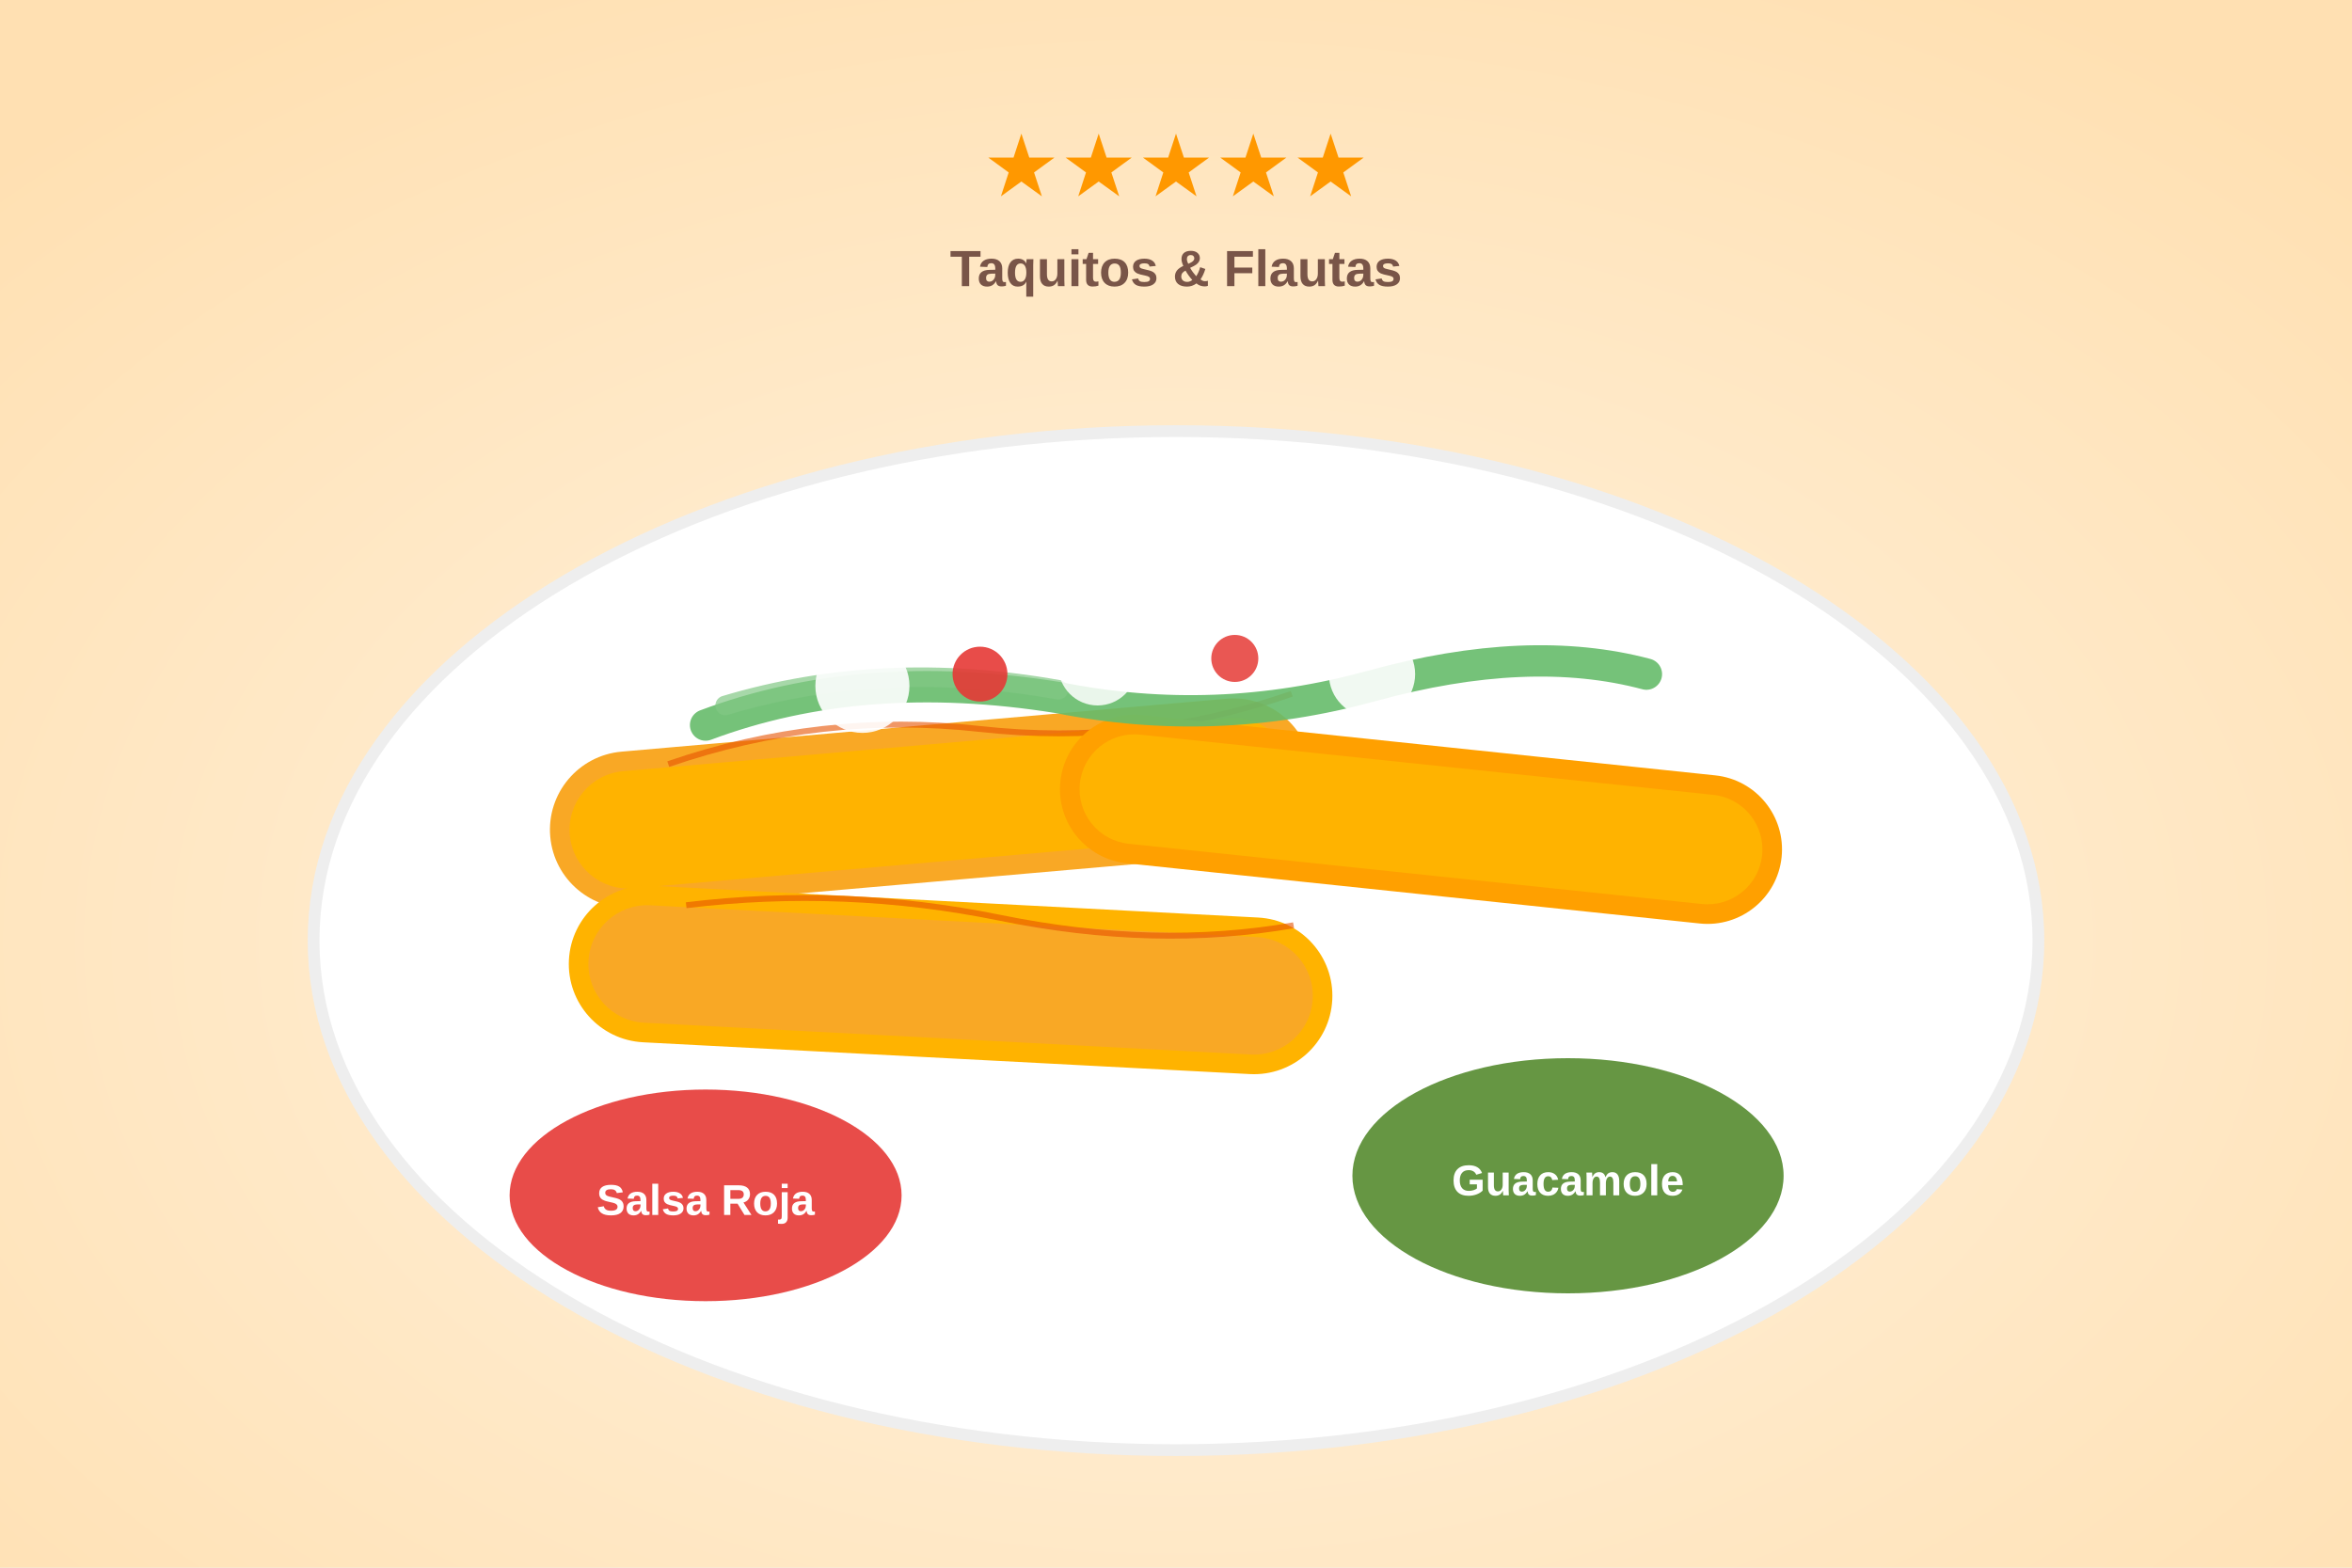
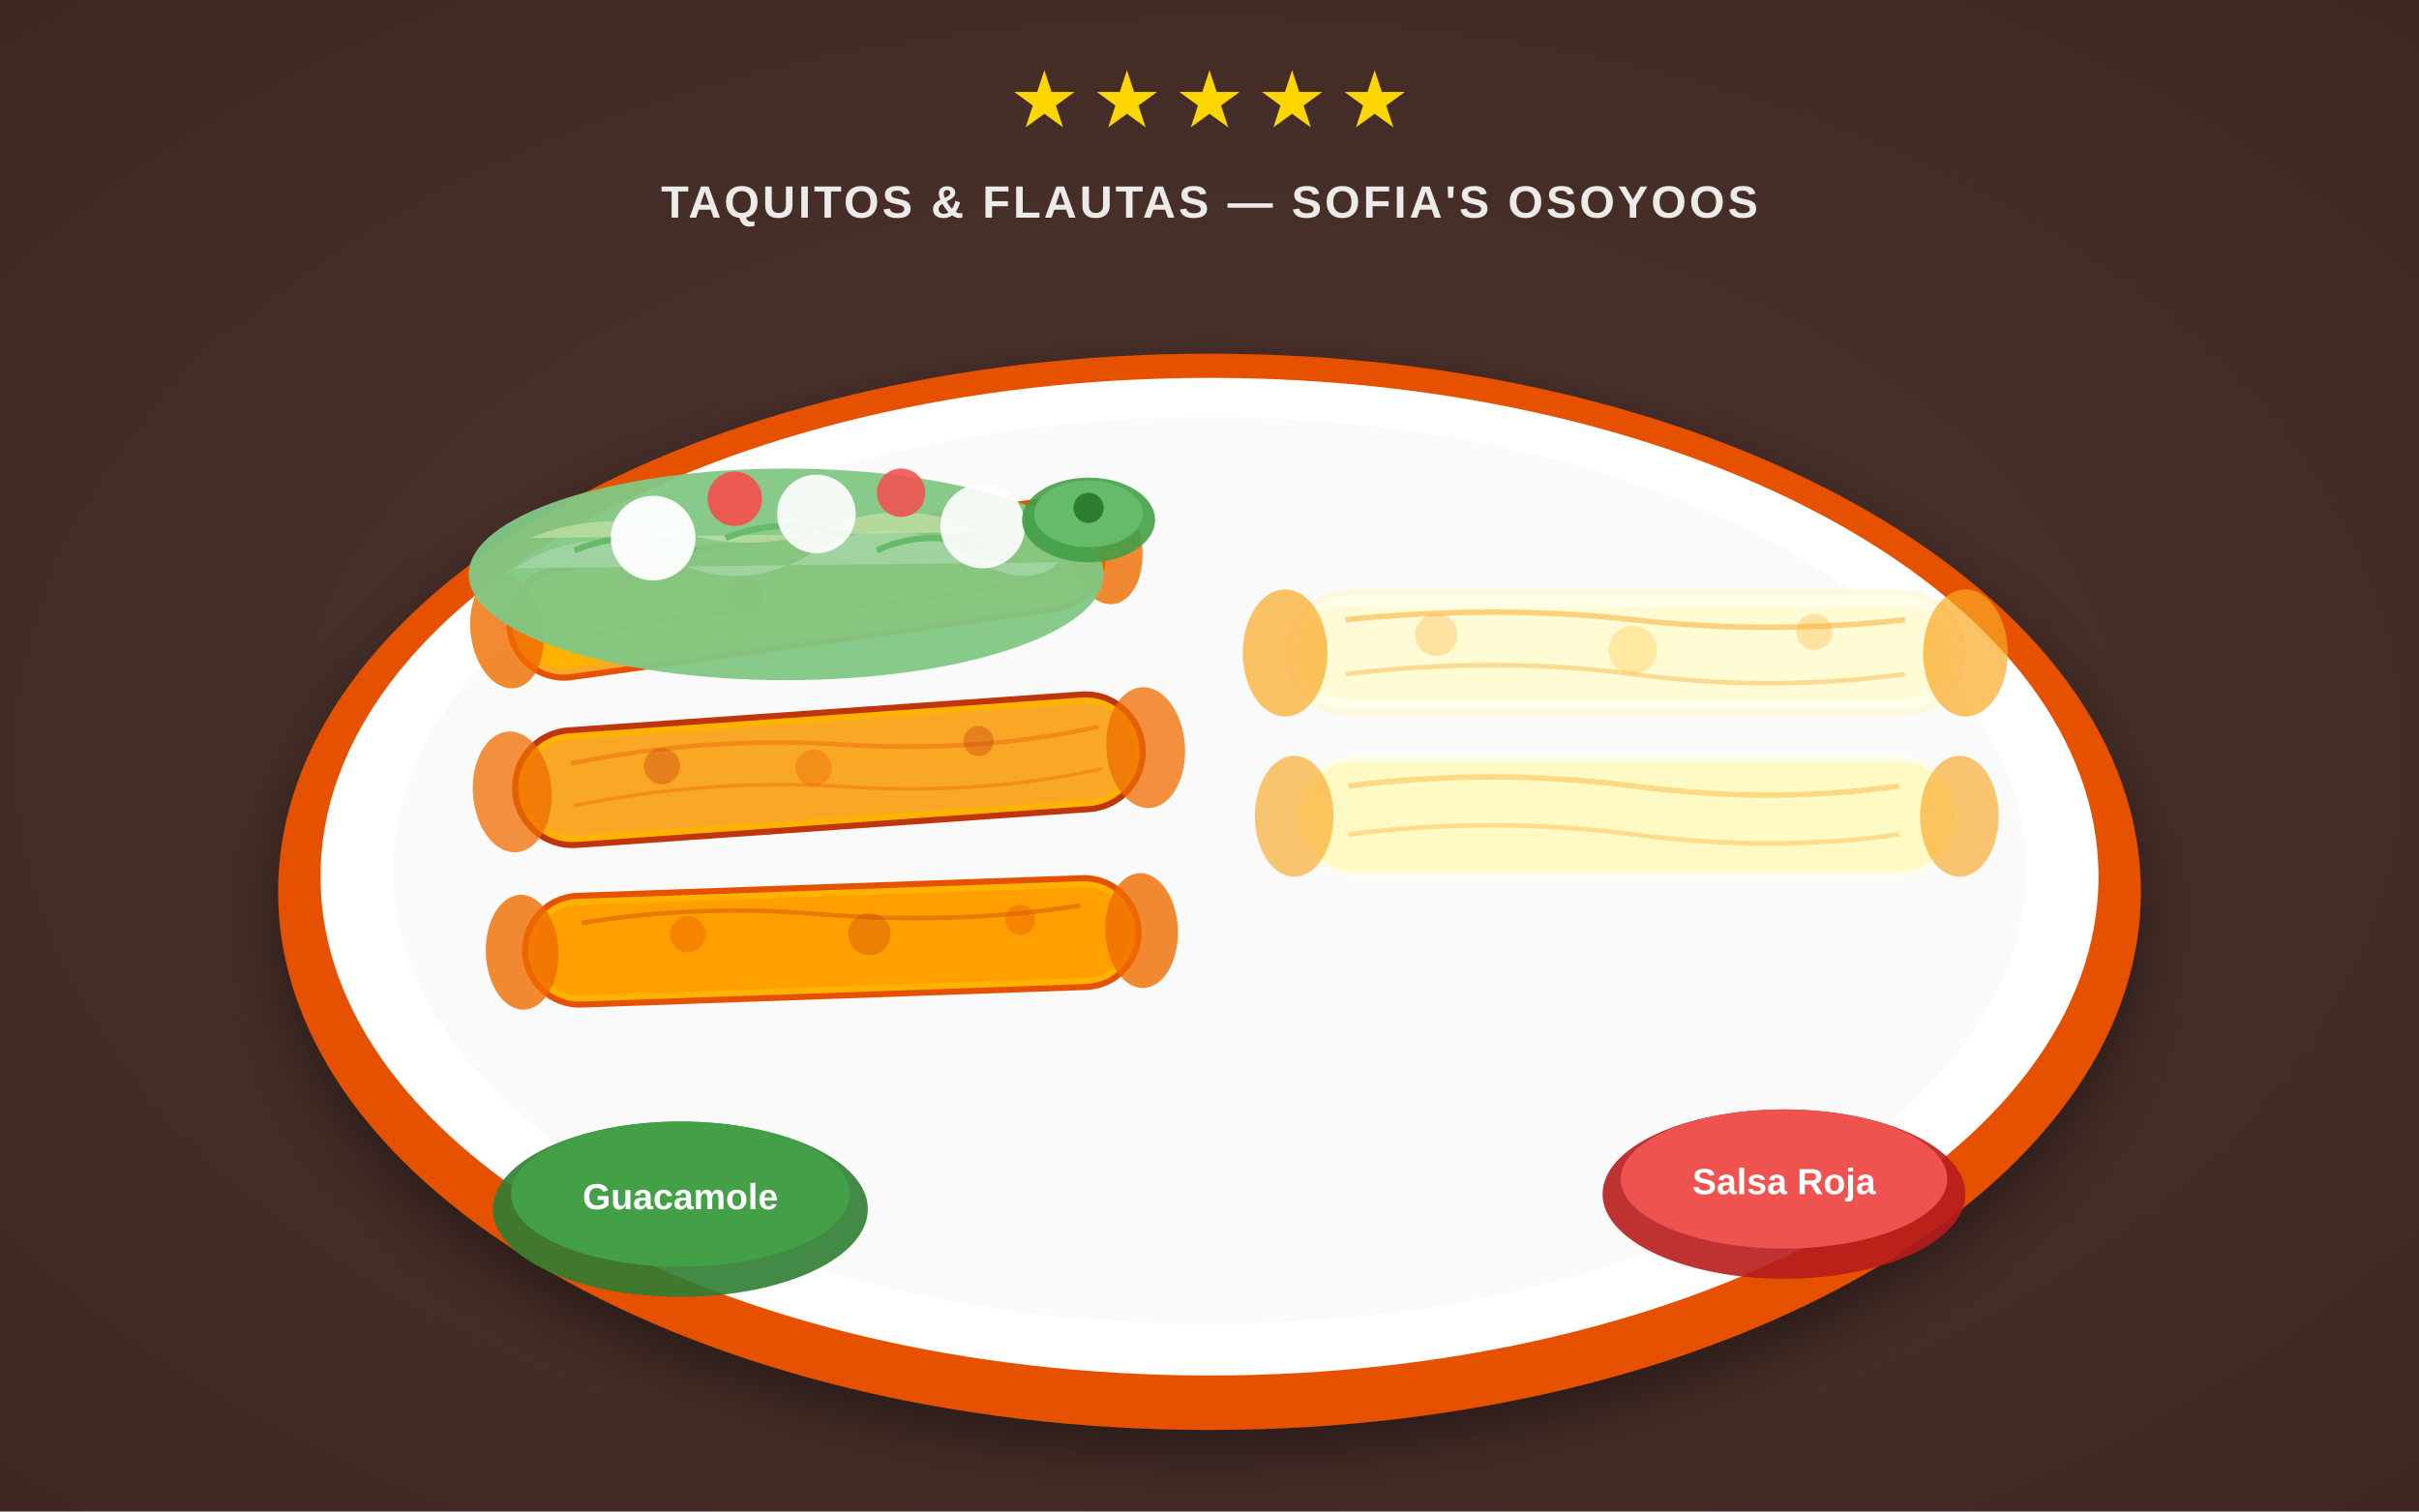
- <svg xmlns="http://www.w3.org/2000/svg" viewBox="0 0 600 400" width="600" height="400">
+ <svg xmlns="http://www.w3.org/2000/svg" viewBox="0 0 800 500" width="800" height="500">
  <defs>
-     <radialGradient id="bg6" cx="50%" cy="60%" r="70%">
-       <stop offset="0%" stop-color="#fff3e0" />
-       <stop offset="100%" stop-color="#ffe0b2" />
+     <radialGradient id="tableT" cx="50%" cy="50%" r="75%">
+       <stop offset="0%" stop-color="#4E342E" />
+       <stop offset="100%" stop-color="#3E2723" />
    </radialGradient>
+     <filter id="shT">
+       <feDropShadow dx="0" dy="8" stdDeviation="10" flood-opacity="0.4" />
+     </filter>
  </defs>
-   <rect width="600" height="400" fill="url(#bg6)" />
-   <ellipse cx="300" cy="240" rx="220" ry="130" fill="white" stroke="#eeeeee" stroke-width="3" />
-   <rect x="140" y="185" width="195" height="40" rx="20" ry="20" fill="#f9a825" transform="rotate(-5,237,205)" />
-   <rect x="145" y="190" width="185" height="30" rx="15" ry="15" fill="#ffb300" transform="rotate(-5,237,205)" />
-   <path d="M170,188 Q210,178 250,186 Q290,194 330,184" stroke="#e65100" stroke-width="1.5" fill="none" transform="rotate(-5,250,186)" opacity="0.6" />
-   <rect x="145" y="230" width="195" height="40" rx="20" ry="20" fill="#ffb300" transform="rotate(3,242,250)" />
-   <rect x="150" y="235" width="185" height="30" rx="15" ry="15" fill="#f9a825" transform="rotate(3,242,250)" />
-   <path d="M175,235 Q215,228 255,234 Q295,240 330,232" stroke="#e65100" stroke-width="1.5" fill="none" transform="rotate(3,252,234)" opacity="0.6" />
-   <rect x="270" y="190" width="185" height="38" rx="19" ry="19" fill="#ffa000" transform="rotate(6,362,209)" />
-   <rect x="275" y="195" width="175" height="28" rx="14" ry="14" fill="#ffb300" transform="rotate(6,362,209)" />
-   <path d="M180,185 Q220,170 270,178 Q310,186 350,175 Q390,164 420,172" stroke="#66bb6a" stroke-width="8" fill="none" stroke-linecap="round" opacity="0.9" />
-   <path d="M185,180 Q225,168 270,176" stroke="#81c784" stroke-width="5" fill="none" stroke-linecap="round" opacity="0.7" />
-   <circle cx="220" cy="175" r="12" fill="white" opacity="0.9" />
-   <circle cx="280" cy="170" r="10" fill="white" opacity="0.85" />
-   <circle cx="350" cy="172" r="11" fill="white" opacity="0.9" />
-   <circle cx="250" cy="172" r="7" fill="#e53935" opacity="0.9" />
-   <circle cx="315" cy="168" r="6" fill="#e53935" opacity="0.85" />
-   <ellipse cx="400" cy="300" rx="55" ry="30" fill="#558b2f" opacity="0.9" />
-   <text x="400" y="305" text-anchor="middle" font-family="Arial, sans-serif" font-size="11" fill="white" font-weight="bold">Guacamole</text>
-   <ellipse cx="180" cy="305" rx="50" ry="27" fill="#e53935" opacity="0.9" />
-   <text x="180" y="310" text-anchor="middle" font-family="Arial, sans-serif" font-size="11" fill="white" font-weight="bold">Salsa Roja</text>
-   <text x="300" y="50" text-anchor="middle" font-family="Arial, sans-serif" font-size="22" fill="#ff9800">★★★★★</text>
-   <text x="300" y="73" text-anchor="middle" font-family="Arial, sans-serif" font-size="13" fill="#795548" font-weight="bold">Taquitos &amp; Flautas</text>
+   <rect width="800" height="500" fill="url(#tableT)" />
+   <ellipse cx="400" cy="295" rx="308" ry="178" fill="#E65100" filter="url(#shT)" />
+   <ellipse cx="400" cy="290" rx="294" ry="165" fill="white" />
+   <ellipse cx="400" cy="288" rx="270" ry="150" fill="#FAFAFA" />
+   <g transform="translate(165,190) rotate(-8)">
+     <rect width="200" height="38" rx="19" ry="19" fill="#E65100" />
+     <rect x="2" y="2" width="196" height="34" rx="17" ry="17" fill="#F9A825" />
+     <rect x="4" y="4" width="192" height="30" rx="15" ry="15" fill="#FFB300" />
+     <path d="M20,10 Q60,5 100,10 Q140,15 180,10" stroke="#E65100" stroke-width="1.5" fill="none" opacity="0.4" />
+     <path d="M20,25 Q60,20 100,25 Q140,30 180,25" stroke="#BF360C" stroke-width="1.2" fill="none" opacity="0.35" />
+     <ellipse cx="0" cy="19" rx="12" ry="19" fill="#EF6C00" opacity="0.8" />
+     <ellipse cx="200" cy="19" rx="12" ry="19" fill="#EF6C00" opacity="0.8" />
+     <circle cx="40" cy="14" r="5" fill="#E65100" opacity="0.4" />
+     <circle cx="80" cy="18" r="6" fill="#BF360C" opacity="0.35" />
+     <circle cx="130" cy="12" r="5" fill="#E65100" opacity="0.4" />
+     <circle cx="165" cy="17" r="5" fill="#BF360C" opacity="0.35" />
+   </g>
+   <g transform="translate(168,242) rotate(-4)">
+     <rect width="210" height="40" rx="20" ry="20" fill="#BF360C" />
+     <rect x="2" y="2" width="206" height="36" rx="18" ry="18" fill="#FFB300" />
+     <rect x="4" y="4" width="202" height="32" rx="16" ry="16" fill="#F9A825" />
+     <path d="M20,12 Q65,6 110,12 Q155,18 195,12" stroke="#E65100" stroke-width="1.5" fill="none" opacity="0.35" />
+     <path d="M20,26 Q65,20 110,26 Q155,32 195,26" stroke="#E65100" stroke-width="1.2" fill="none" opacity="0.3" />
+     <ellipse cx="0" cy="20" rx="13" ry="20" fill="#EF6C00" opacity="0.75" />
+     <ellipse cx="210" cy="20" rx="13" ry="20" fill="#EF6C00" opacity="0.75" />
+     <circle cx="50" cy="15" r="6" fill="#BF360C" opacity="0.35" />
+     <circle cx="100" cy="19" r="6" fill="#E65100" opacity="0.3" />
+     <circle cx="155" cy="14" r="5" fill="#BF360C" opacity="0.35" />
+   </g>
+   <g transform="translate(172,296) rotate(-2)">
+     <rect width="205" height="38" rx="19" ry="19" fill="#E65100" />
+     <rect x="2" y="2" width="201" height="34" rx="17" ry="17" fill="#FFB300" />
+     <rect x="4" y="4" width="197" height="30" rx="15" ry="15" fill="#FFA000" />
+     <path d="M20,10 Q60,5 100,10 Q145,15 185,10" stroke="#BF360C" stroke-width="1.5" fill="none" opacity="0.35" />
+     <ellipse cx="0" cy="19" rx="12" ry="19" fill="#EF6C00" opacity="0.8" />
+     <ellipse cx="205" cy="19" rx="12" ry="19" fill="#EF6C00" opacity="0.8" />
+     <circle cx="55" cy="15" r="6" fill="#E65100" opacity="0.35" />
+     <circle cx="115" cy="17" r="7" fill="#BF360C" opacity="0.3" />
+     <circle cx="165" cy="14" r="5" fill="#E65100" opacity="0.35" />
+   </g>
+   <g transform="translate(160,160)">
+     <ellipse cx="100" cy="30" rx="105" ry="35" fill="#81C784" opacity="0.95" />
+     <path d="M10,28 Q35,12 60,24 Q85,38 110,22 Q135,8 160,24 Q180,36 190,26" fill="#A5D6A7" opacity="0.8" />
+     <path d="M15,18 Q40,8 65,16 Q90,24 115,14 Q140,4 165,16" fill="#C5E1A5" opacity="0.7" />
+     <path d="M30,22 Q50,14 70,22" stroke="#66BB6A" stroke-width="2" fill="none" />
+     <path d="M80,18 Q100,10 120,18" stroke="#66BB6A" stroke-width="2" fill="none" />
+     <path d="M130,22 Q148,14 166,22" stroke="#66BB6A" stroke-width="2" fill="none" />
+   </g>
+   <circle cx="216" cy="178" r="14" fill="white" opacity="0.95" />
+   <circle cx="270" cy="170" r="13" fill="white" opacity="0.9" />
+   <circle cx="325" cy="174" r="14" fill="white" opacity="0.9" />
+   <circle cx="243" cy="165" r="9" fill="#EF5350" opacity="0.95" />
+   <circle cx="298" cy="163" r="8" fill="#EF5350" opacity="0.9" />
+   <ellipse cx="360" cy="172" rx="22" ry="14" fill="#43A047" opacity="0.9" />
+   <ellipse cx="360" cy="170" rx="18" ry="11" fill="#66BB6A" />
+   <circle cx="360" cy="168" r="5" fill="#2E7D32" />
+   <g transform="translate(425,195)">
+     <rect width="225" height="42" rx="21" ry="21" fill="#FFF8E1" />
+     <rect x="2" y="2" width="221" height="38" rx="19" ry="19" fill="#FFFDE7" />
+     <rect x="4" y="6" width="217" height="30" rx="15" ry="15" fill="#FFF9C4" opacity="0.5" />
+     <path d="M20,10 Q70,5 115,10 Q160,15 205,10" stroke="#F9A825" stroke-width="1.8" fill="none" opacity="0.5" />
+     <path d="M20,28 Q70,22 115,28 Q160,34 205,28" stroke="#F9A825" stroke-width="1.5" fill="none" opacity="0.4" />
+     <ellipse cx="0" cy="21" rx="14" ry="21" fill="#F9A825" opacity="0.7" />
+     <ellipse cx="225" cy="21" rx="14" ry="21" fill="#F9A825" opacity="0.7" />
+     <circle cx="50" cy="15" r="7" fill="#F9A825" opacity="0.3" />
+     <circle cx="115" cy="20" r="8" fill="#FFB300" opacity="0.25" />
+     <circle cx="175" cy="14" r="6" fill="#F9A825" opacity="0.3" />
+   </g>
+   <g transform="translate(428,250)">
+     <rect width="220" height="40" rx="20" ry="20" fill="#FFFDE7" />
+     <rect x="2" y="2" width="216" height="36" rx="18" ry="18" fill="#FFF9C4" />
+     <path d="M18,10 Q65,4 112,10 Q158,16 200,10" stroke="#F9A825" stroke-width="1.8" fill="none" opacity="0.4" />
+     <path d="M18,26 Q65,20 112,26 Q158,32 200,26" stroke="#F9A825" stroke-width="1.5" fill="none" opacity="0.35" />
+     <ellipse cx="0" cy="20" rx="13" ry="20" fill="#F9A825" opacity="0.65" />
+     <ellipse cx="220" cy="20" rx="13" ry="20" fill="#F9A825" opacity="0.65" />
+   </g>
+   <ellipse cx="590" cy="395" rx="60" ry="28" fill="#B71C1C" opacity="0.9" />
+   <ellipse cx="590" cy="390" rx="54" ry="23" fill="#EF5350" />
+   <text x="590" y="395" text-anchor="middle" font-family="'Poppins',Arial,sans-serif" font-size="12" fill="white" font-weight="700">Salsa Roja</text>
+   <ellipse cx="225" cy="400" rx="62" ry="29" fill="#2E7D32" opacity="0.9" />
+   <ellipse cx="225" cy="395" rx="56" ry="24" fill="#43A047" />
+   <text x="225" y="400" text-anchor="middle" font-family="'Poppins',Arial,sans-serif" font-size="12" fill="white" font-weight="700">Guacamole</text>
+   <text x="400" y="42" text-anchor="middle" font-family="'Poppins',Arial,sans-serif" font-size="26" fill="#FFD600" letter-spacing="4">★★★★★</text>
+   <text x="400" y="72" text-anchor="middle" font-family="'Poppins',Arial,sans-serif" font-size="15" fill="rgba(255,255,255,0.9)" font-weight="700" letter-spacing="1">TAQUITOS &amp; FLAUTAS — SOFIA'S OSOYOOS</text>
</svg>
